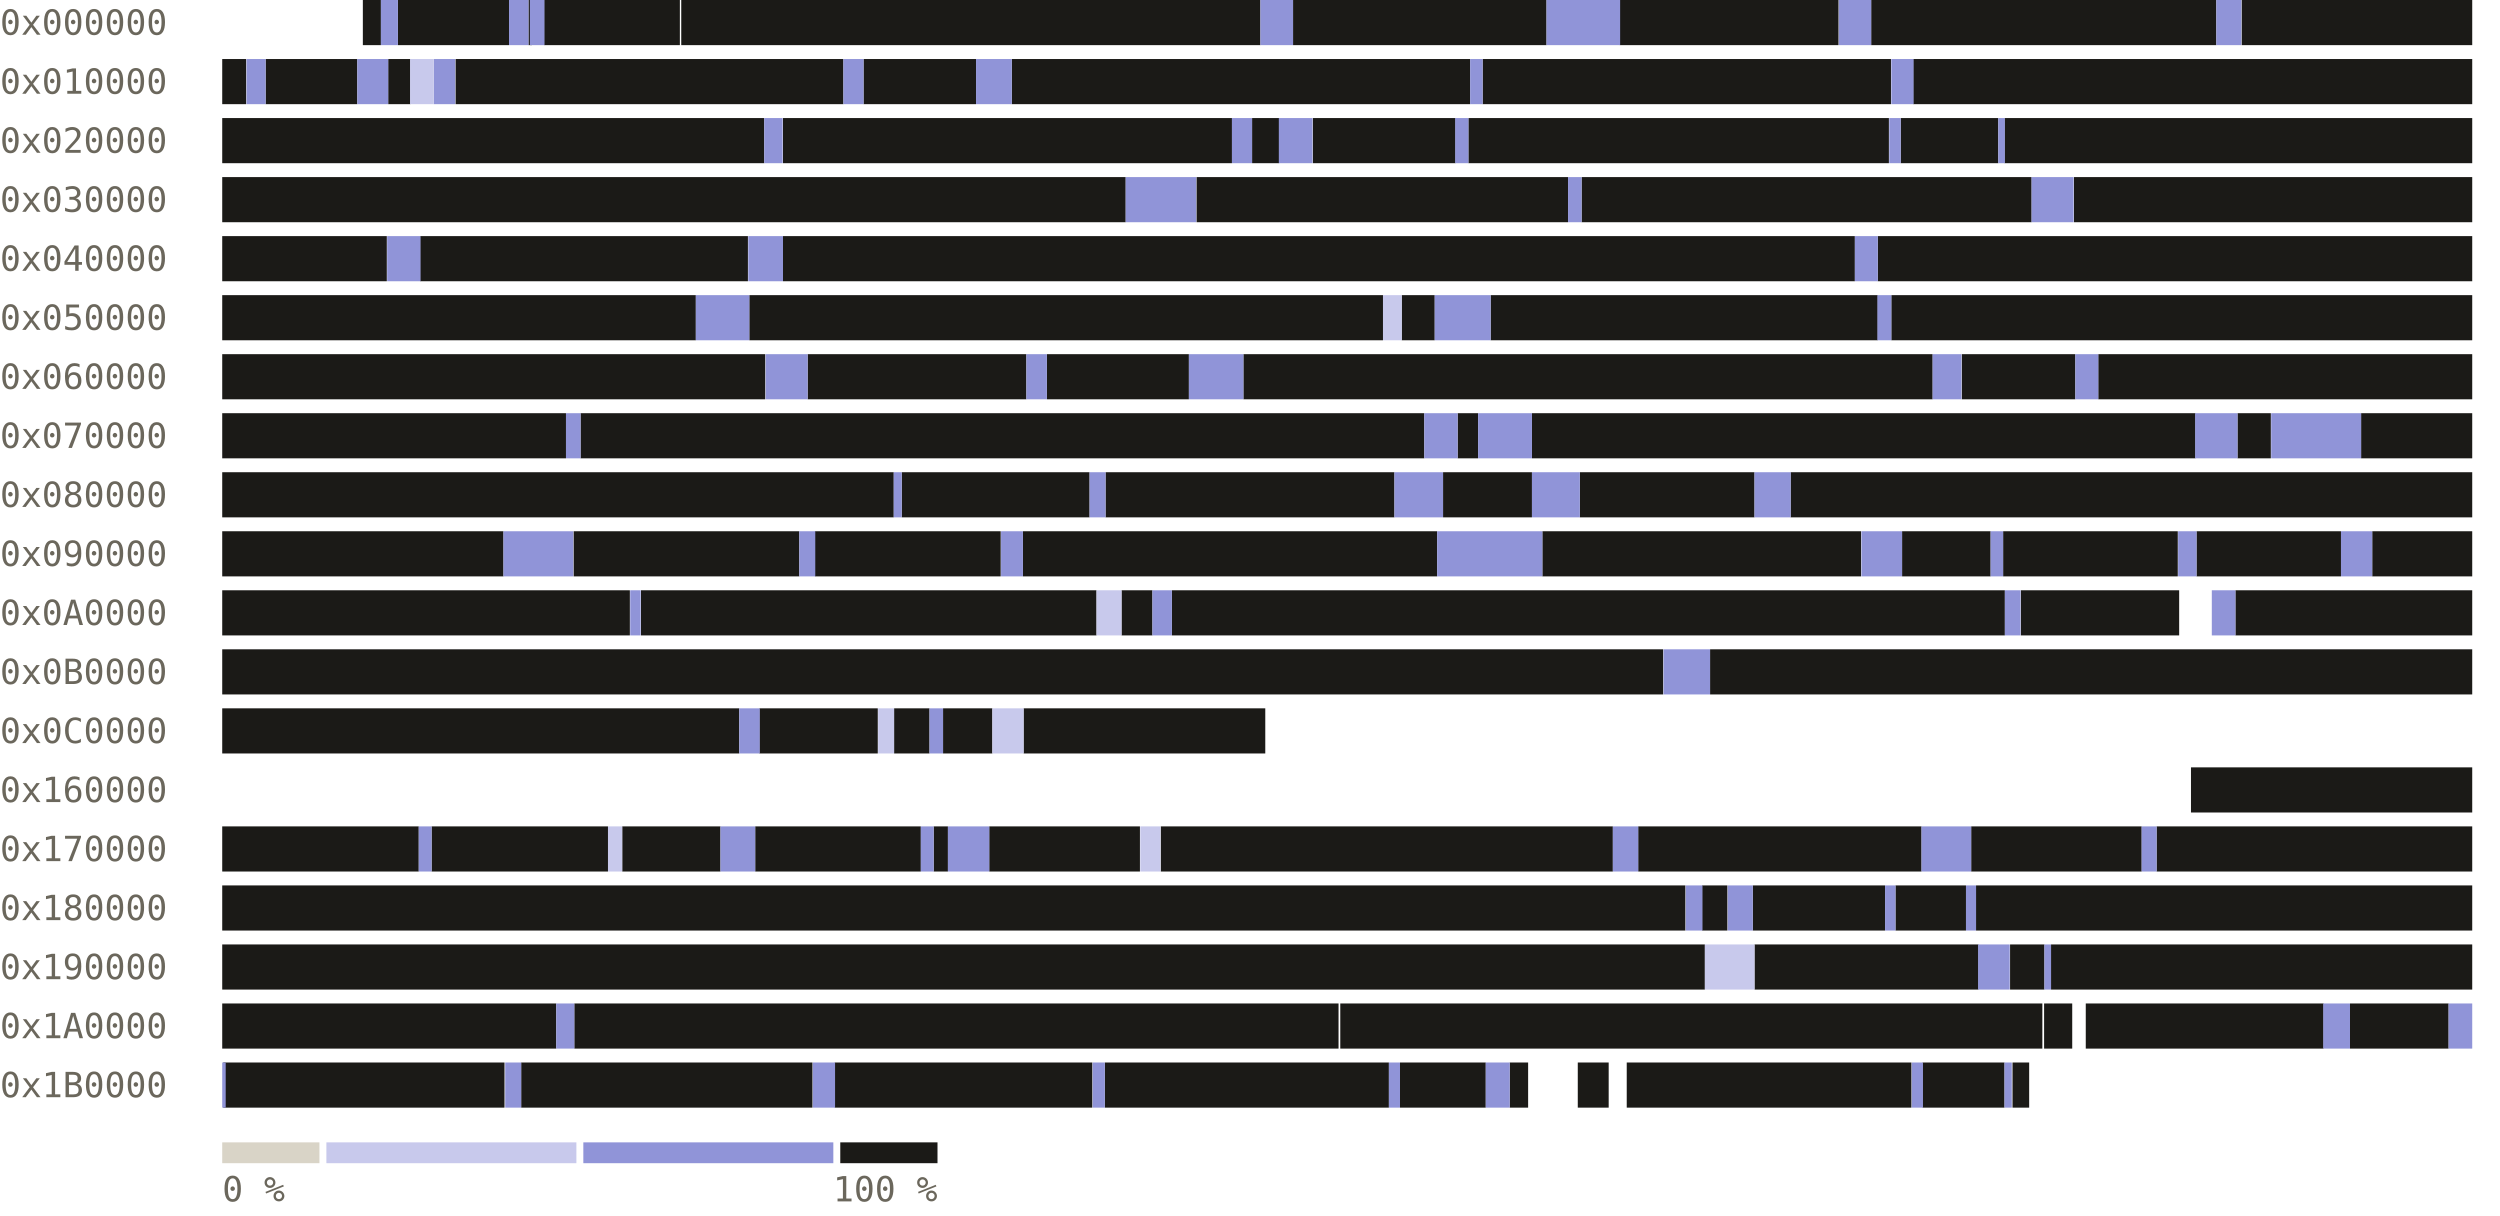
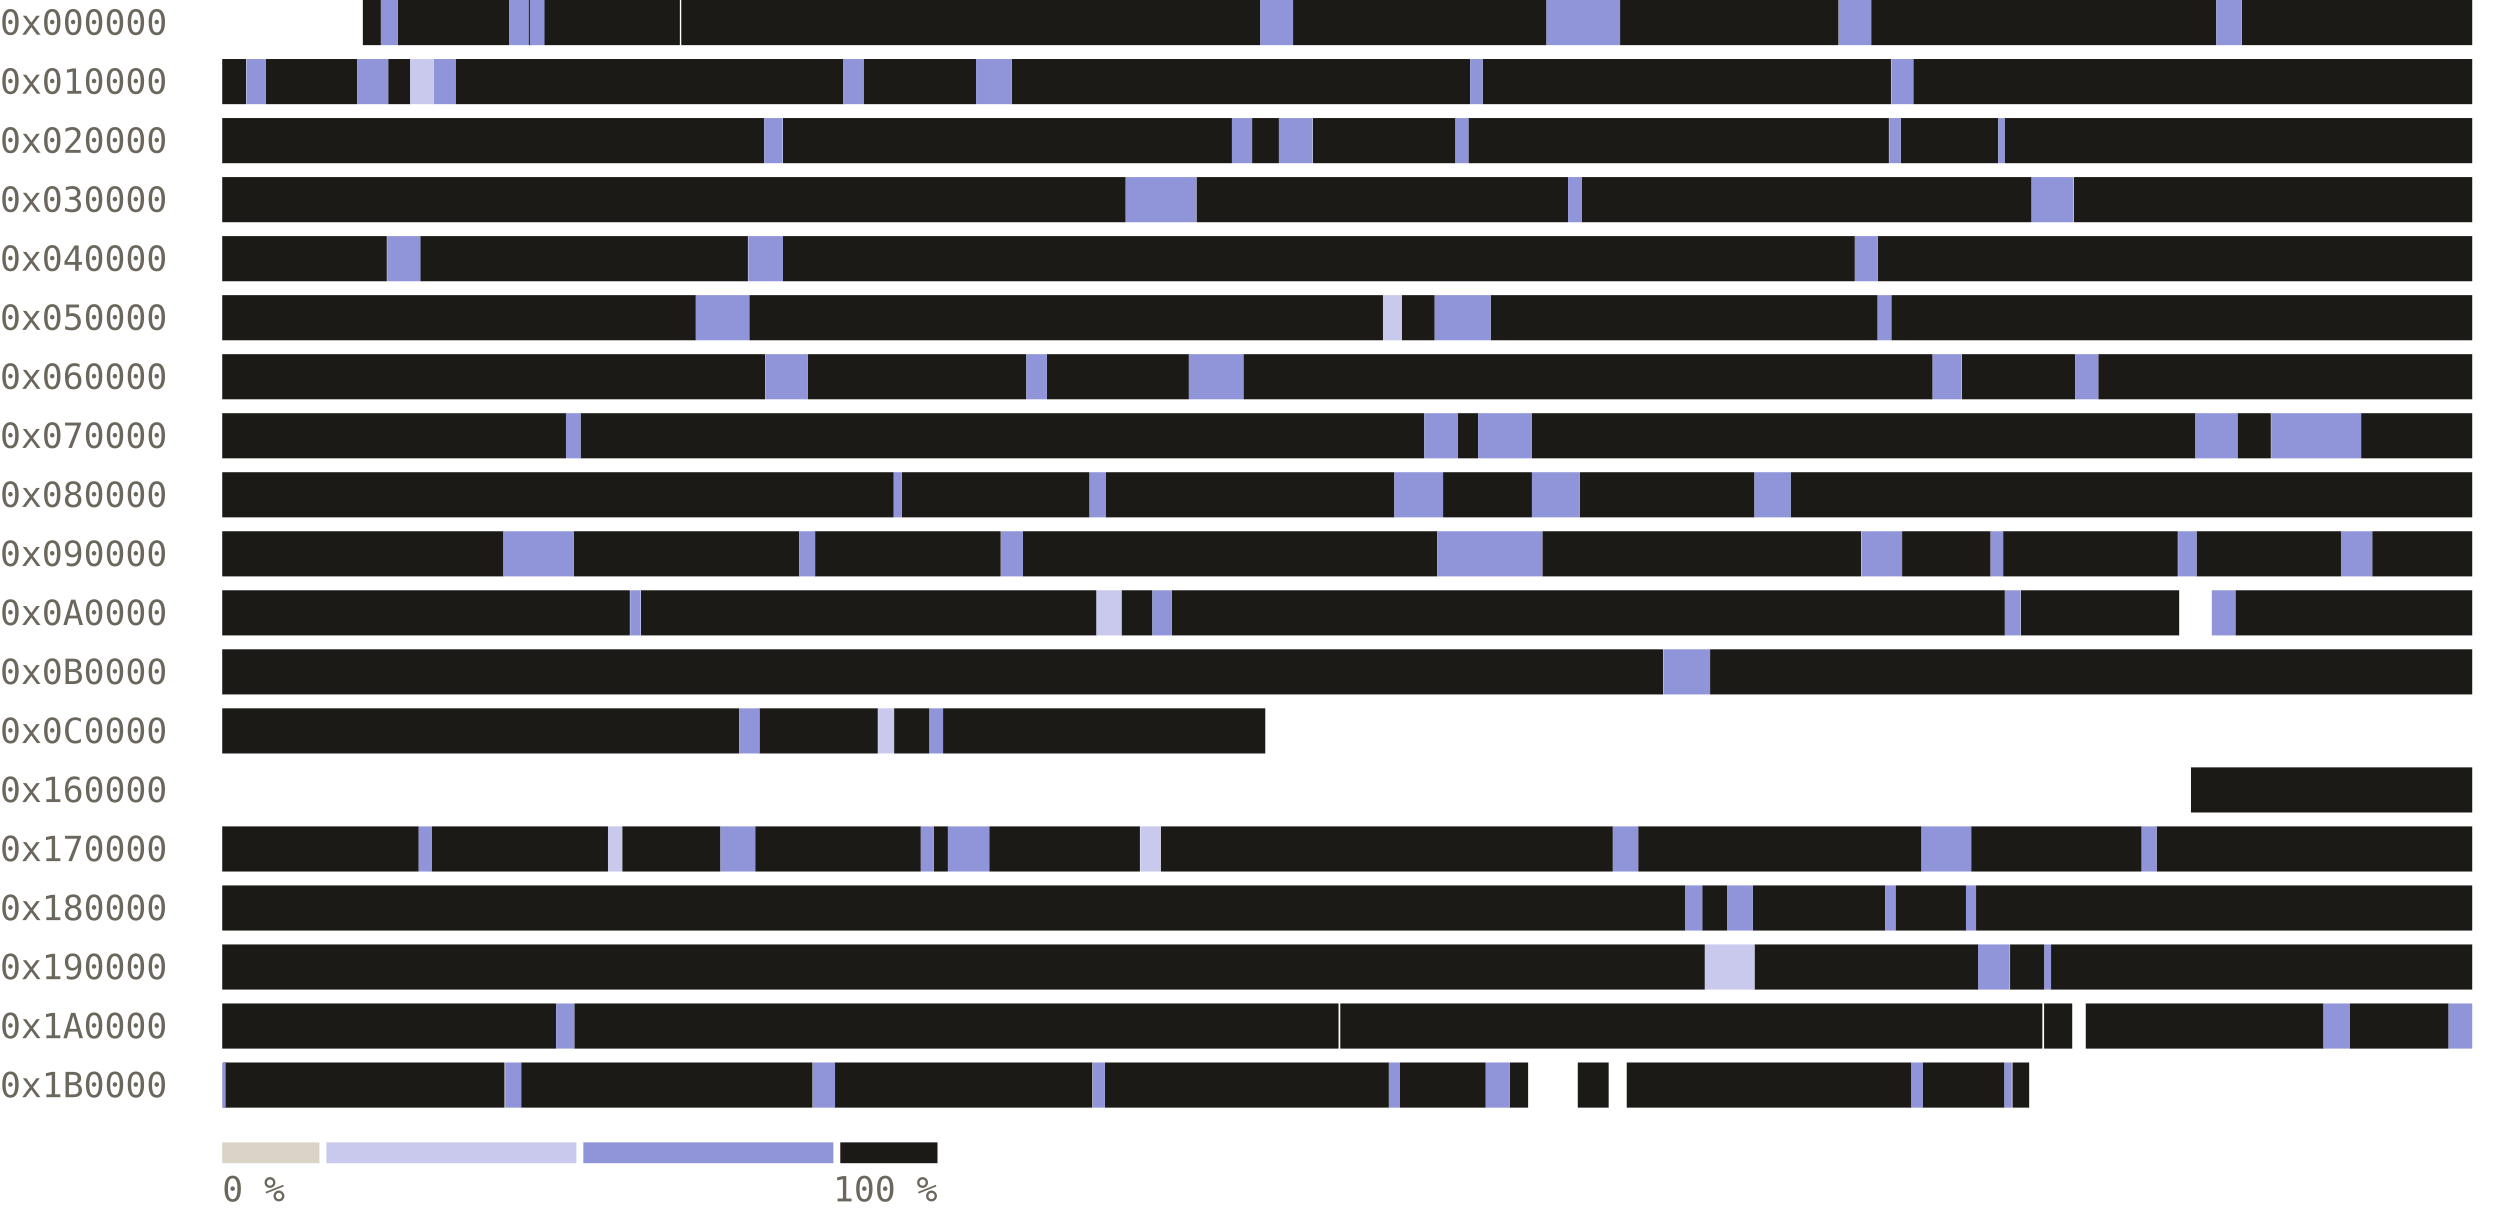
<svg xmlns="http://www.w3.org/2000/svg" viewBox="0 0 720 350" width="720" height="350">
  <style>text{font:10px monospace;fill:#6b675c}.q0{fill:#d9d4c7}.q1{fill:#e3e2f2}.q2{fill:#d6d6ef}.q3{fill:#c8c9ec}.q4{fill:#babce8}.q5{fill:#acafe4}.q6{fill:#9ea2df}.q7{fill:#9094d8}.q8{fill:#8186cf}.q9{fill:#7277c4}.q10{fill:#1b1a17}@media (prefers-color-scheme:dark){text{fill:#a8a293}.q0{fill:#4a463d}.q1{fill:#35375a}.q2{fill:#3c3f66}.q3{fill:#444772}.q4{fill:#4d517f}.q5{fill:#575b8c}.q6{fill:#62669a}.q7{fill:#6e72a8}.q8{fill:#7b7fb6}.q9{fill:#888cc4}.q10{fill:#d6d0bd}}</style>
  <text x="0" y="10">0x000000</text>
  <text x="0" y="27">0x010000</text>
  <text x="0" y="44">0x020000</text>
  <text x="0" y="61">0x030000</text>
  <text x="0" y="78">0x040000</text>
  <text x="0" y="95">0x050000</text>
  <text x="0" y="112">0x060000</text>
  <text x="0" y="129">0x070000</text>
  <text x="0" y="146">0x080000</text>
  <text x="0" y="163">0x090000</text>
  <text x="0" y="180">0x0A0000</text>
  <text x="0" y="197">0x0B0000</text>
  <text x="0" y="214">0x0C0000</text>
  <text x="0" y="231">0x160000</text>
  <text x="0" y="248">0x170000</text>
  <text x="0" y="265">0x180000</text>
  <text x="0" y="282">0x190000</text>
  <text x="0" y="299">0x1A0000</text>
  <text x="0" y="316">0x1B0000</text>
-   <path class="q10" d="M104.5 0h5.2v13h-5.2zM114.6 0h32v13h-32zM152.2 0h1v13h-1zM156.7 0h39.1v13h-39.1zM196.2 0h166.8v13h-166.8zM372.4 0h73v13h-73zM466.5 0h63v13h-63zM538.9 0h99.4v13h-99.4zM645.6 0h66.4v13h-66.4zM64 17h6.9v13h-6.9zM76.5 17h26.4v13h-26.4zM111.8 17h6.4v13h-6.4zM131.2 17h111.7v13h-111.7zM248.7 17h32.4v13h-32.4zM291.4 17h132v13h-132zM427 17h117.6v13h-117.6zM551 17h161v13h-161zM64 34h156.1v13h-156.1zM225.5 34h129.3v13h-129.3zM360.6 34h7.8v13h-7.8zM378.1 34h41.1v13h-41.1zM422.9 34h121.1v13h-121.1zM547.4 34h28.1v13h-28.1zM577.3 34h134.7v13h-134.7zM64 51h260.2v13h-260.2zM344.6 51h107v13h-107zM455.5 51h129.6v13h-129.6zM597.3 51h114.7v13h-114.7zM64 68h47.4v13h-47.4zM121 68h94.4v13h-94.4zM225.5 68h308.7v13h-308.7zM540.8 68h171.2v13h-171.2zM64 85h136.4v13h-136.4zM215.8 85h182.5v13h-182.5zM403.7 85h9.5v13h-9.5zM429.3 85h111.5v13h-111.5zM544.7 85h167.3v13h-167.3zM64 102h156.4v13h-156.4zM232.6 102h63v13h-63zM301.5 102h40.9v13h-40.9zM358.1 102h198.5v13h-198.5zM565 102h32.7v13h-32.7zM604.3 102h107.7v13h-107.7zM64 119h99v13h-99zM167.2 119h243v13h-243zM419.8 119h5.9v13h-5.9zM441.2 119h191.1v13h-191.1zM644.4 119h9.6v13h-9.6zM680 119h32v13h-32zM64 136h193.4v13h-193.4zM259.7 136h54.1v13h-54.1zM318.4 136h83.2v13h-83.2zM415.6 136h25.6v13h-25.6zM455 136h50.3v13h-50.3zM515.7 136h196.3v13h-196.3zM64 153h81v13h-81zM165.2 153h65v13h-65zM234.7 153h53.5v13h-53.5zM294.6 153h119.3v13h-119.3zM444.2 153h91.8v13h-91.8zM547.8 153h25.5v13h-25.5zM576.9 153h50.3v13h-50.3zM632.6 153h41.6v13h-41.6zM683.2 153h28.8v13h-28.8zM64 170h117.4v13h-117.4zM184.6 170h131.2v13h-131.2zM323 170h8.9v13h-8.9zM337.5 170h239.9v13h-239.9zM582 170h45.6v13h-45.6zM643.8 170h68.2v13h-68.2zM64 187h415v13h-415zM492.5 187h219.5v13h-219.5zM64 204h148.9v13h-148.9zM218.7 204h34.1v13h-34.1zM257.5 204h10.2v13h-10.2zM271.6 204h14.2v13h-14.2zM294.8 204h69.6v13h-69.6zM631 221h81v13h-81zM64 238h56.6v13h-56.6zM124.3 238h50.8v13h-50.8zM179.2 238h28.3v13h-28.3zM217.5 238h47.7v13h-47.7zM268.9 238h4.1v13h-4.1zM284.9 238h43.4v13h-43.4zM334.3 238h130.2v13h-130.2zM471.8 238h81.6v13h-81.6zM567.7 238h49.1v13h-49.1zM621.1 238h90.9v13h-90.9zM64 255h421.4v13h-421.4zM490.2 255h7.3v13h-7.3zM504.8 255h38.1v13h-38.1zM545.9 255h20.3v13h-20.3zM569.1 255h142.9v13h-142.9zM64 272h427v13h-427zM505.3 272h64.5v13h-64.5zM578.9 272h9.9v13h-9.9zM590.7 272h121.3v13h-121.3zM64 289h96.2v13h-96.2zM165.4 289h220.1v13h-220.1zM386 289h202.2v13h-202.2zM588.7 289h8.1v13h-8.1zM600.7 289h68.5v13h-68.5zM676.8 289h28.4v13h-28.4zM64.3 306h81v13h-81zM150.1 306h83.9v13h-83.9zM240.4 306h74.2v13h-74.2zM318.2 306h81.8v13h-81.8zM403.2 306h24.7v13h-24.7zM434.8 306h5.3v13h-5.3zM454.4 306h8.9v13h-8.9zM468.5 306h82v13h-82zM553.7 306h23.6v13h-23.6zM579.6 306h4.8v13h-4.8z" />
+   <path class="q10" d="M104.5 0h5.2v13h-5.2zM114.6 0h32v13h-32zM152.2 0h1v13h-1zM156.7 0h39.1v13h-39.1zM196.2 0h166.8v13h-166.8zM372.4 0h73v13h-73zM466.5 0h63v13h-63zM538.9 0h99.4v13h-99.4zM645.6 0h66.4v13h-66.4zM64 17h6.9v13h-6.9zM76.5 17h26.4v13h-26.4zM111.8 17h6.4v13h-6.4zM131.2 17h111.7v13h-111.7zM248.7 17h32.4v13h-32.4zM291.4 17h132v13h-132zM427 17h117.6v13h-117.6zM551 17h161v13h-161zM64 34h156.1v13h-156.1zM225.5 34h129.3v13h-129.3zM360.6 34h7.8v13h-7.8zM378.1 34h41.1v13h-41.1zM422.9 34h121.1v13h-121.1zM547.4 34h28.1v13h-28.1zM577.3 34h134.7v13h-134.7zM64 51h260.2v13h-260.2zM344.6 51h107v13h-107zM455.5 51h129.6v13h-129.6zM597.3 51h114.7v13h-114.7zM64 68h47.4v13h-47.4zM121 68h94.4v13h-94.4zM225.5 68h308.7v13h-308.7zM540.8 68h171.2v13h-171.2zM64 85h136.4v13h-136.4zM215.8 85h182.5v13h-182.5zM403.7 85h9.5v13h-9.5zM429.3 85h111.5v13h-111.5zM544.7 85h167.3v13h-167.3zM64 102h156.4v13h-156.4zM232.6 102h63v13h-63zM301.5 102h40.9v13h-40.9zM358.1 102h198.5v13h-198.5zM565 102h32.7v13h-32.7zM604.3 102h107.7v13h-107.7zM64 119h99v13h-99zM167.2 119h243v13h-243zM419.8 119h5.9v13h-5.9zM441.2 119h191.1v13h-191.1zM644.4 119h9.6v13h-9.6zM680 119h32v13h-32zM64 136h193.4v13h-193.4zM259.7 136h54.1v13h-54.1zM318.4 136h83.2v13h-83.2zM415.6 136h25.6v13h-25.6zM455 136h50.3v13h-50.3zM515.7 136h196.3v13h-196.3zM64 153h81v13h-81zM165.2 153h65v13h-65zM234.7 153h53.5v13h-53.5zM294.6 153h119.3v13h-119.3zM444.2 153h91.8v13h-91.8zM547.8 153h25.5v13h-25.5zM576.9 153h50.3v13h-50.3zM632.6 153h41.6v13h-41.6zM683.2 153h28.8v13h-28.8zM64 170h117.4v13h-117.4zM184.6 170h131.2v13h-131.2zM323 170h8.9v13h-8.9zM337.5 170h239.9v13h-239.9zM582 170h45.6v13h-45.6zM643.8 170h68.2v13h-68.2zM64 187h415v13h-415zM492.5 187h219.5v13h-219.5zM64 204h148.9v13h-148.9zM218.7 204h34.1v13h-34.1zM257.5 204h10.2v13h-10.2zM271.6 204h92.8v13h-92.8zM631 221h81v13h-81zM64 238h56.6v13h-56.6zM124.3 238h50.8v13h-50.8zM179.2 238h28.3v13h-28.3zM217.5 238h47.7v13h-47.7zM268.9 238h4.1v13h-4.1zM284.9 238h43.4v13h-43.4zM334.3 238h130.2v13h-130.2zM471.8 238h81.6v13h-81.6zM567.7 238h49.1v13h-49.1zM621.1 238h90.9v13h-90.9zM64 255h421.4v13h-421.4zM490.2 255h7.3v13h-7.3zM504.8 255h38.1v13h-38.1zM545.9 255h20.3v13h-20.3zM569.1 255h142.9v13h-142.9zM64 272h427v13h-427zM505.3 272h64.5v13h-64.5zM578.9 272h9.9v13h-9.9zM590.7 272h121.3v13h-121.3zM64 289h96.2v13h-96.2zM165.4 289h220.1v13h-220.1zM386 289h202.2v13h-202.2zM588.7 289h8.1v13h-8.1zM600.7 289h68.5v13h-68.5zM676.8 289h28.4v13h-28.4zM64.3 306h81v13h-81zM150.1 306h83.9v13h-83.9zM240.4 306h74.2v13h-74.2zM318.2 306h81.8v13h-81.8zM403.2 306h24.7v13h-24.7zM434.8 306h5.3v13h-5.3zM454.4 306h8.9v13h-8.9zM468.5 306h82v13h-82zM553.7 306h23.6v13h-23.6zM579.6 306h4.8v13h-4.8z" />
  <path class="q7" d="M109.7 0h4.9v13h-4.9zM146.6 0h5.6v13h-5.6zM152.6 0h4.2v13h-4.2zM363 0h9.4v13h-9.4zM445.4 0h21.2v13h-21.2zM529.6 0h9.3v13h-9.3zM638.3 0h7.2v13h-7.2zM71 17h5.5v13h-5.5zM102.9 17h8.9v13h-8.9zM124.9 17h6.2v13h-6.2zM242.9 17h5.8v13h-5.8zM281.1 17h10.3v13h-10.3zM423.4 17h3.6v13h-3.6zM544.7 17h6.4v13h-6.4zM220.1 34h5.3v13h-5.3zM354.8 34h5.8v13h-5.8zM368.3 34h9.7v13h-9.7zM419.1 34h3.8v13h-3.8zM544.1 34h3.3v13h-3.3zM575.5 34h1.9v13h-1.9zM324.2 51h20.3v13h-20.3zM451.6 51h3.9v13h-3.9zM585.1 51h12.1v13h-12.1zM111.5 68h9.6v13h-9.6zM215.5 68h10v13h-10zM534.2 68h6.6v13h-6.6zM200.4 85h15.4v13h-15.4zM413.2 85h16.1v13h-16.1zM540.7 85h4v13h-4zM220.5 102h12.1v13h-12.1zM295.6 102h5.9v13h-5.9zM342.4 102h15.7v13h-15.7zM556.6 102h8.3v13h-8.3zM597.7 102h6.6v13h-6.6zM163 119h4.2v13h-4.2zM410.2 119h9.6v13h-9.6zM425.7 119h15.5v13h-15.5zM632.2 119h12.2v13h-12.2zM654.1 119h25.9v13h-25.9zM257.4 136h2.3v13h-2.3zM313.8 136h4.6v13h-4.6zM401.6 136h14v13h-14zM441.2 136h13.8v13h-13.8zM505.3 136h10.4v13h-10.4zM145 153h20.1v13h-20.1zM230.2 153h4.6v13h-4.6zM288.3 153h6.3v13h-6.3zM413.9 153h30.3v13h-30.3zM536.1 153h11.7v13h-11.7zM573.3 153h3.6v13h-3.6zM627.3 153h5.3v13h-5.3zM674.2 153h9v13h-9zM181.5 170h3v13h-3zM331.9 170h5.6v13h-5.6zM577.4 170h4.5v13h-4.5zM637 170h6.8v13h-6.8zM479.1 187h13.4v13h-13.4zM212.9 204h5.9v13h-5.9zM267.7 204h3.9v13h-3.9zM120.6 238h3.7v13h-3.7zM207.5 238h10v13h-10zM265.2 238h3.7v13h-3.7zM273 238h11.9v13h-11.9zM464.5 238h7.3v13h-7.3zM553.4 238h14.3v13h-14.3zM616.8 238h4.3v13h-4.3zM485.5 255h4.8v13h-4.8zM497.6 255h7.2v13h-7.2zM542.9 255h3v13h-3zM566.2 255h2.9v13h-2.9zM569.7 272h9.1v13h-9.1zM588.8 272h1.9v13h-1.9zM160.2 289h5.2v13h-5.2zM669.1 289h7.7v13h-7.7zM705.2 289h6.8v13h-6.8zM64 306h1v13h-1zM145.5 306h4.6v13h-4.6zM234.1 306h6.4v13h-6.4zM314.7 306h3.5v13h-3.5zM400 306h3.2v13h-3.2zM427.9 306h6.9v13h-6.9zM550.6 306h3.2v13h-3.2zM577.3 306h2.1v13h-2.1z" />
-   <path class="q3" d="M118.1 17h6.8v13h-6.8zM398.3 85h5.4v13h-5.4zM315.8 170h7.2v13h-7.2zM252.9 204h4.6v13h-4.6zM285.8 204h9v13h-9zM175.1 238h4.1v13h-4.1zM328.4 238h5.8v13h-5.8zM491 272h14.3v13h-14.3z" />
+   <path class="q3" d="M118.1 17h6.8v13h-6.8zM398.3 85h5.4v13h-5.4zM315.8 170h7.2v13h-7.2zM252.9 204h4.6v13h-4.6zM175.1 238h4.1v13h-4.1zM328.4 238h5.8v13h-5.8zM491 272h14.3v13h-14.3z" />
  <rect class="q0" x="64" y="329" width="28" height="6" />
  <rect class="q3" x="94" y="329" width="72" height="6" />
  <rect class="q7" x="168" y="329" width="72" height="6" />
  <rect class="q10" x="242" y="329" width="28" height="6" />
  <text x="64" y="346">0 %</text>
  <text x="270" y="346" text-anchor="end">100 %</text>
</svg>
